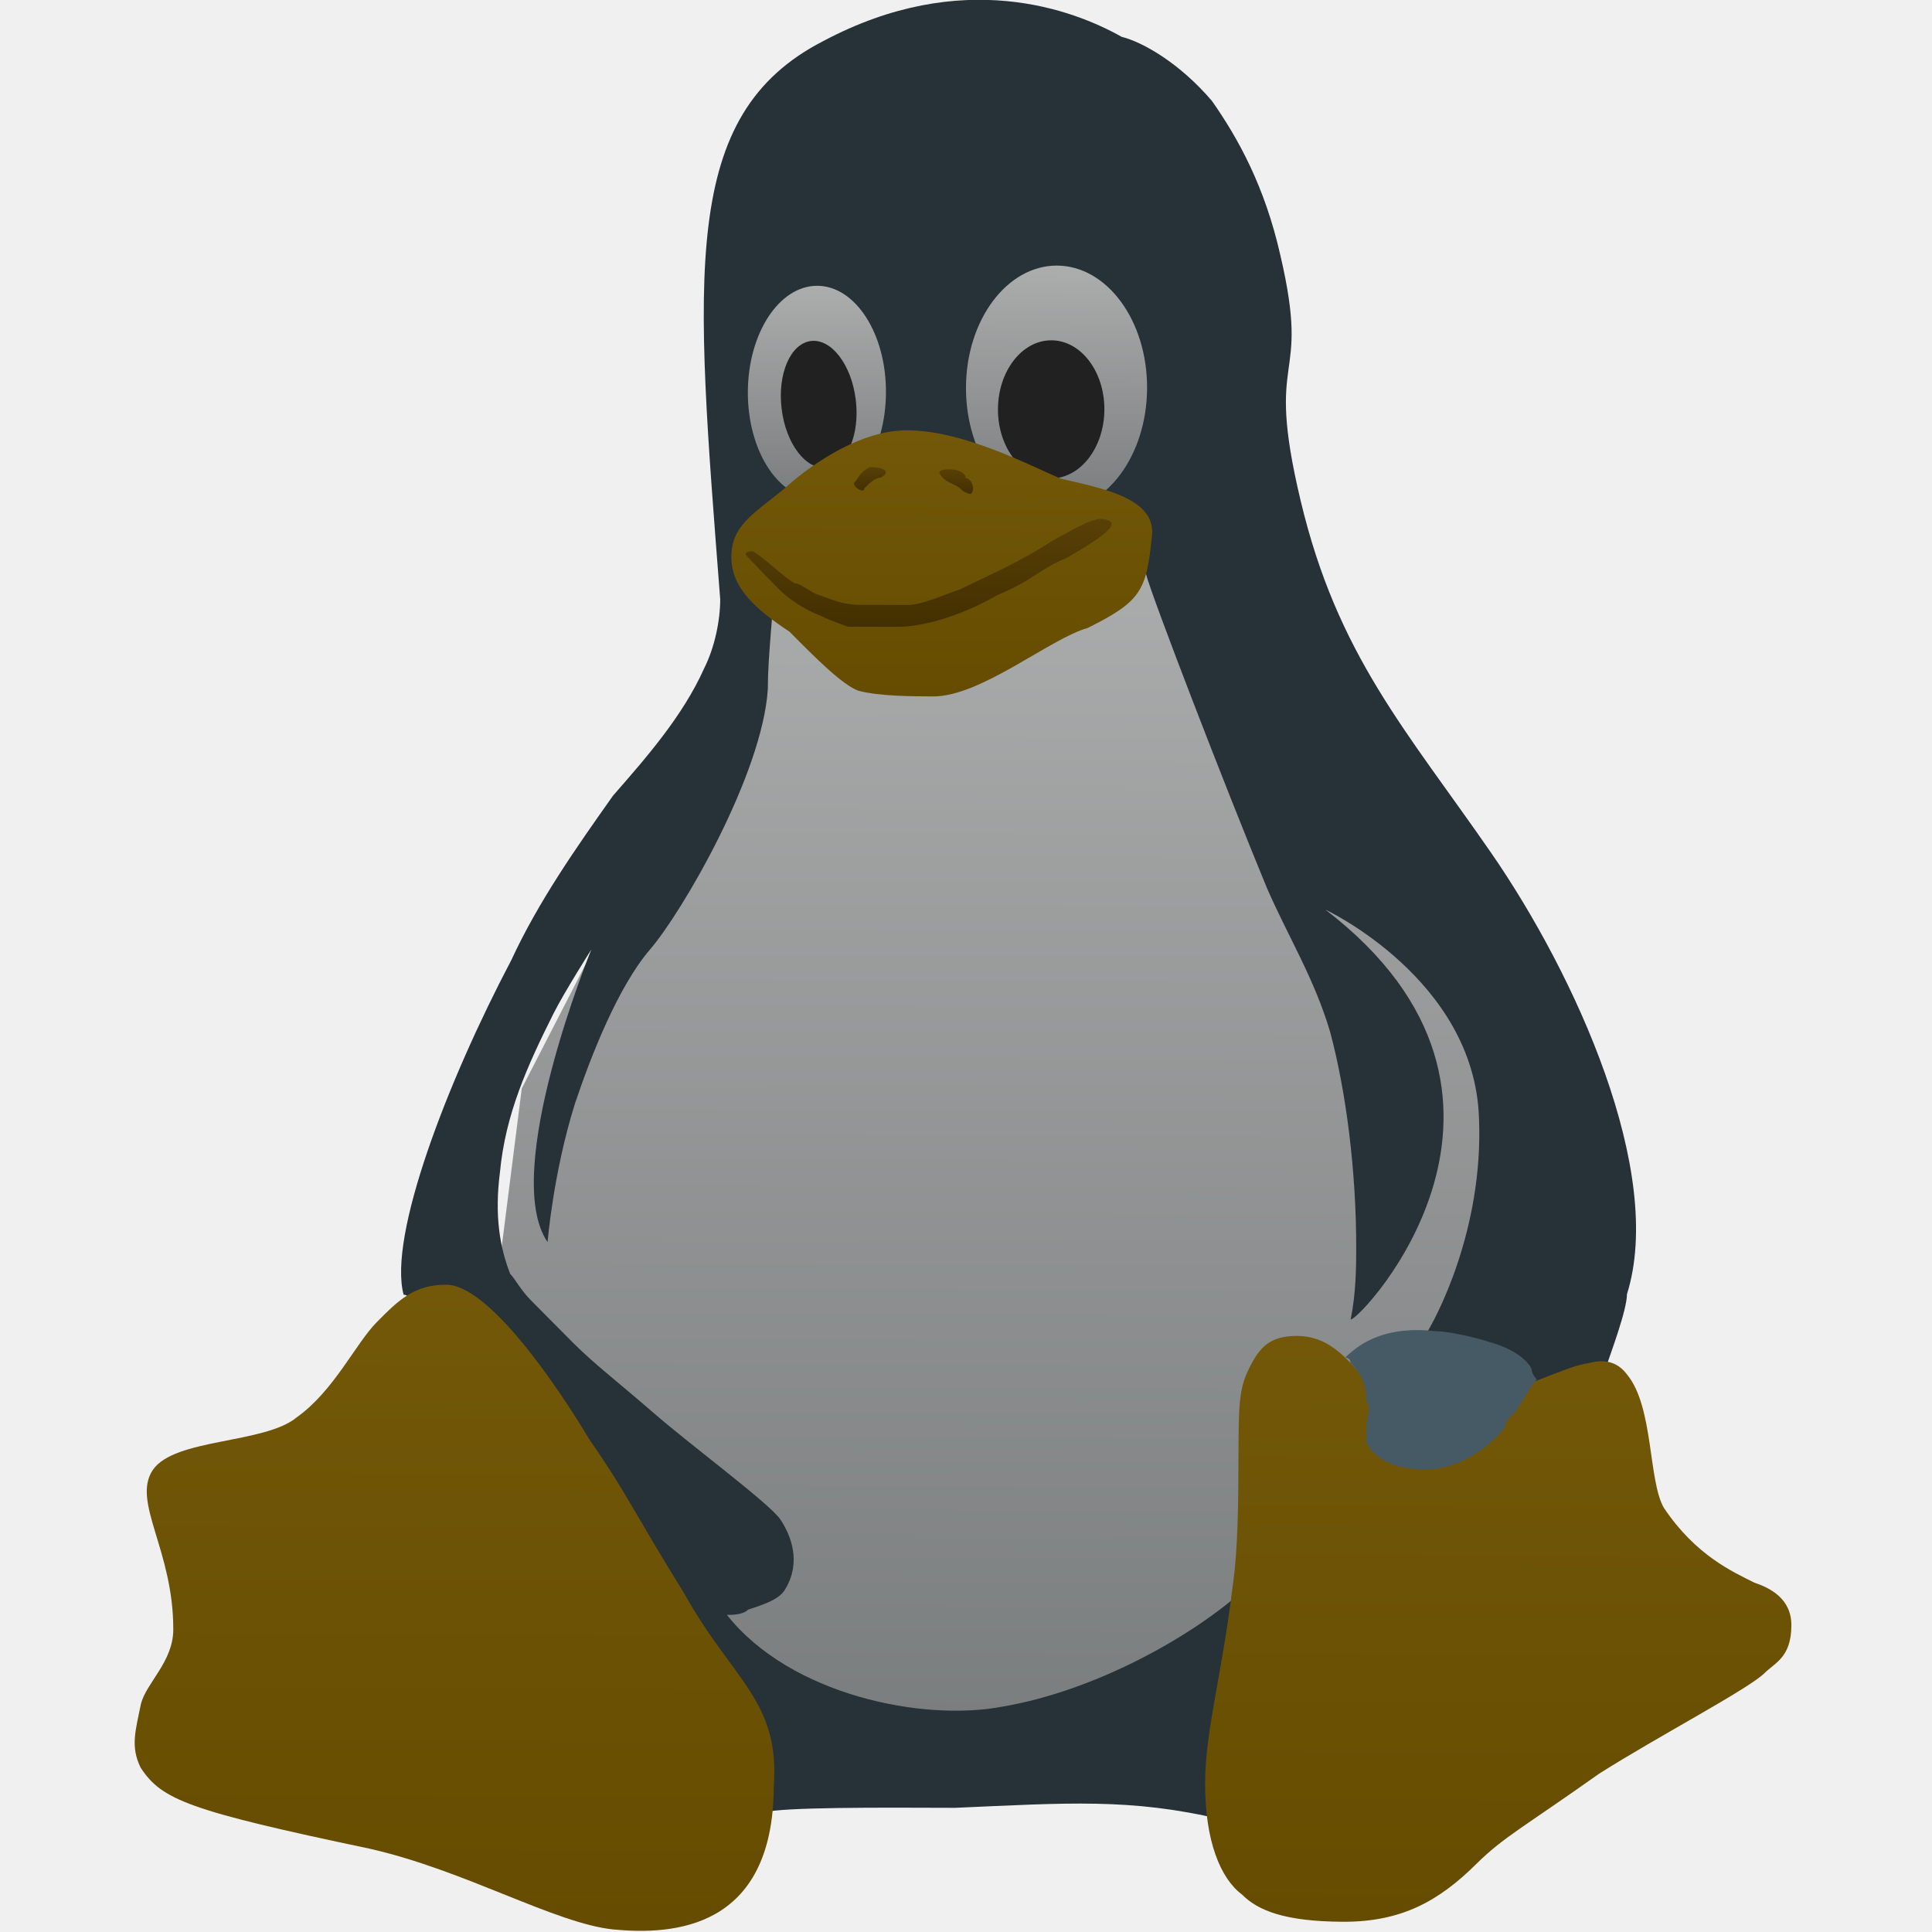
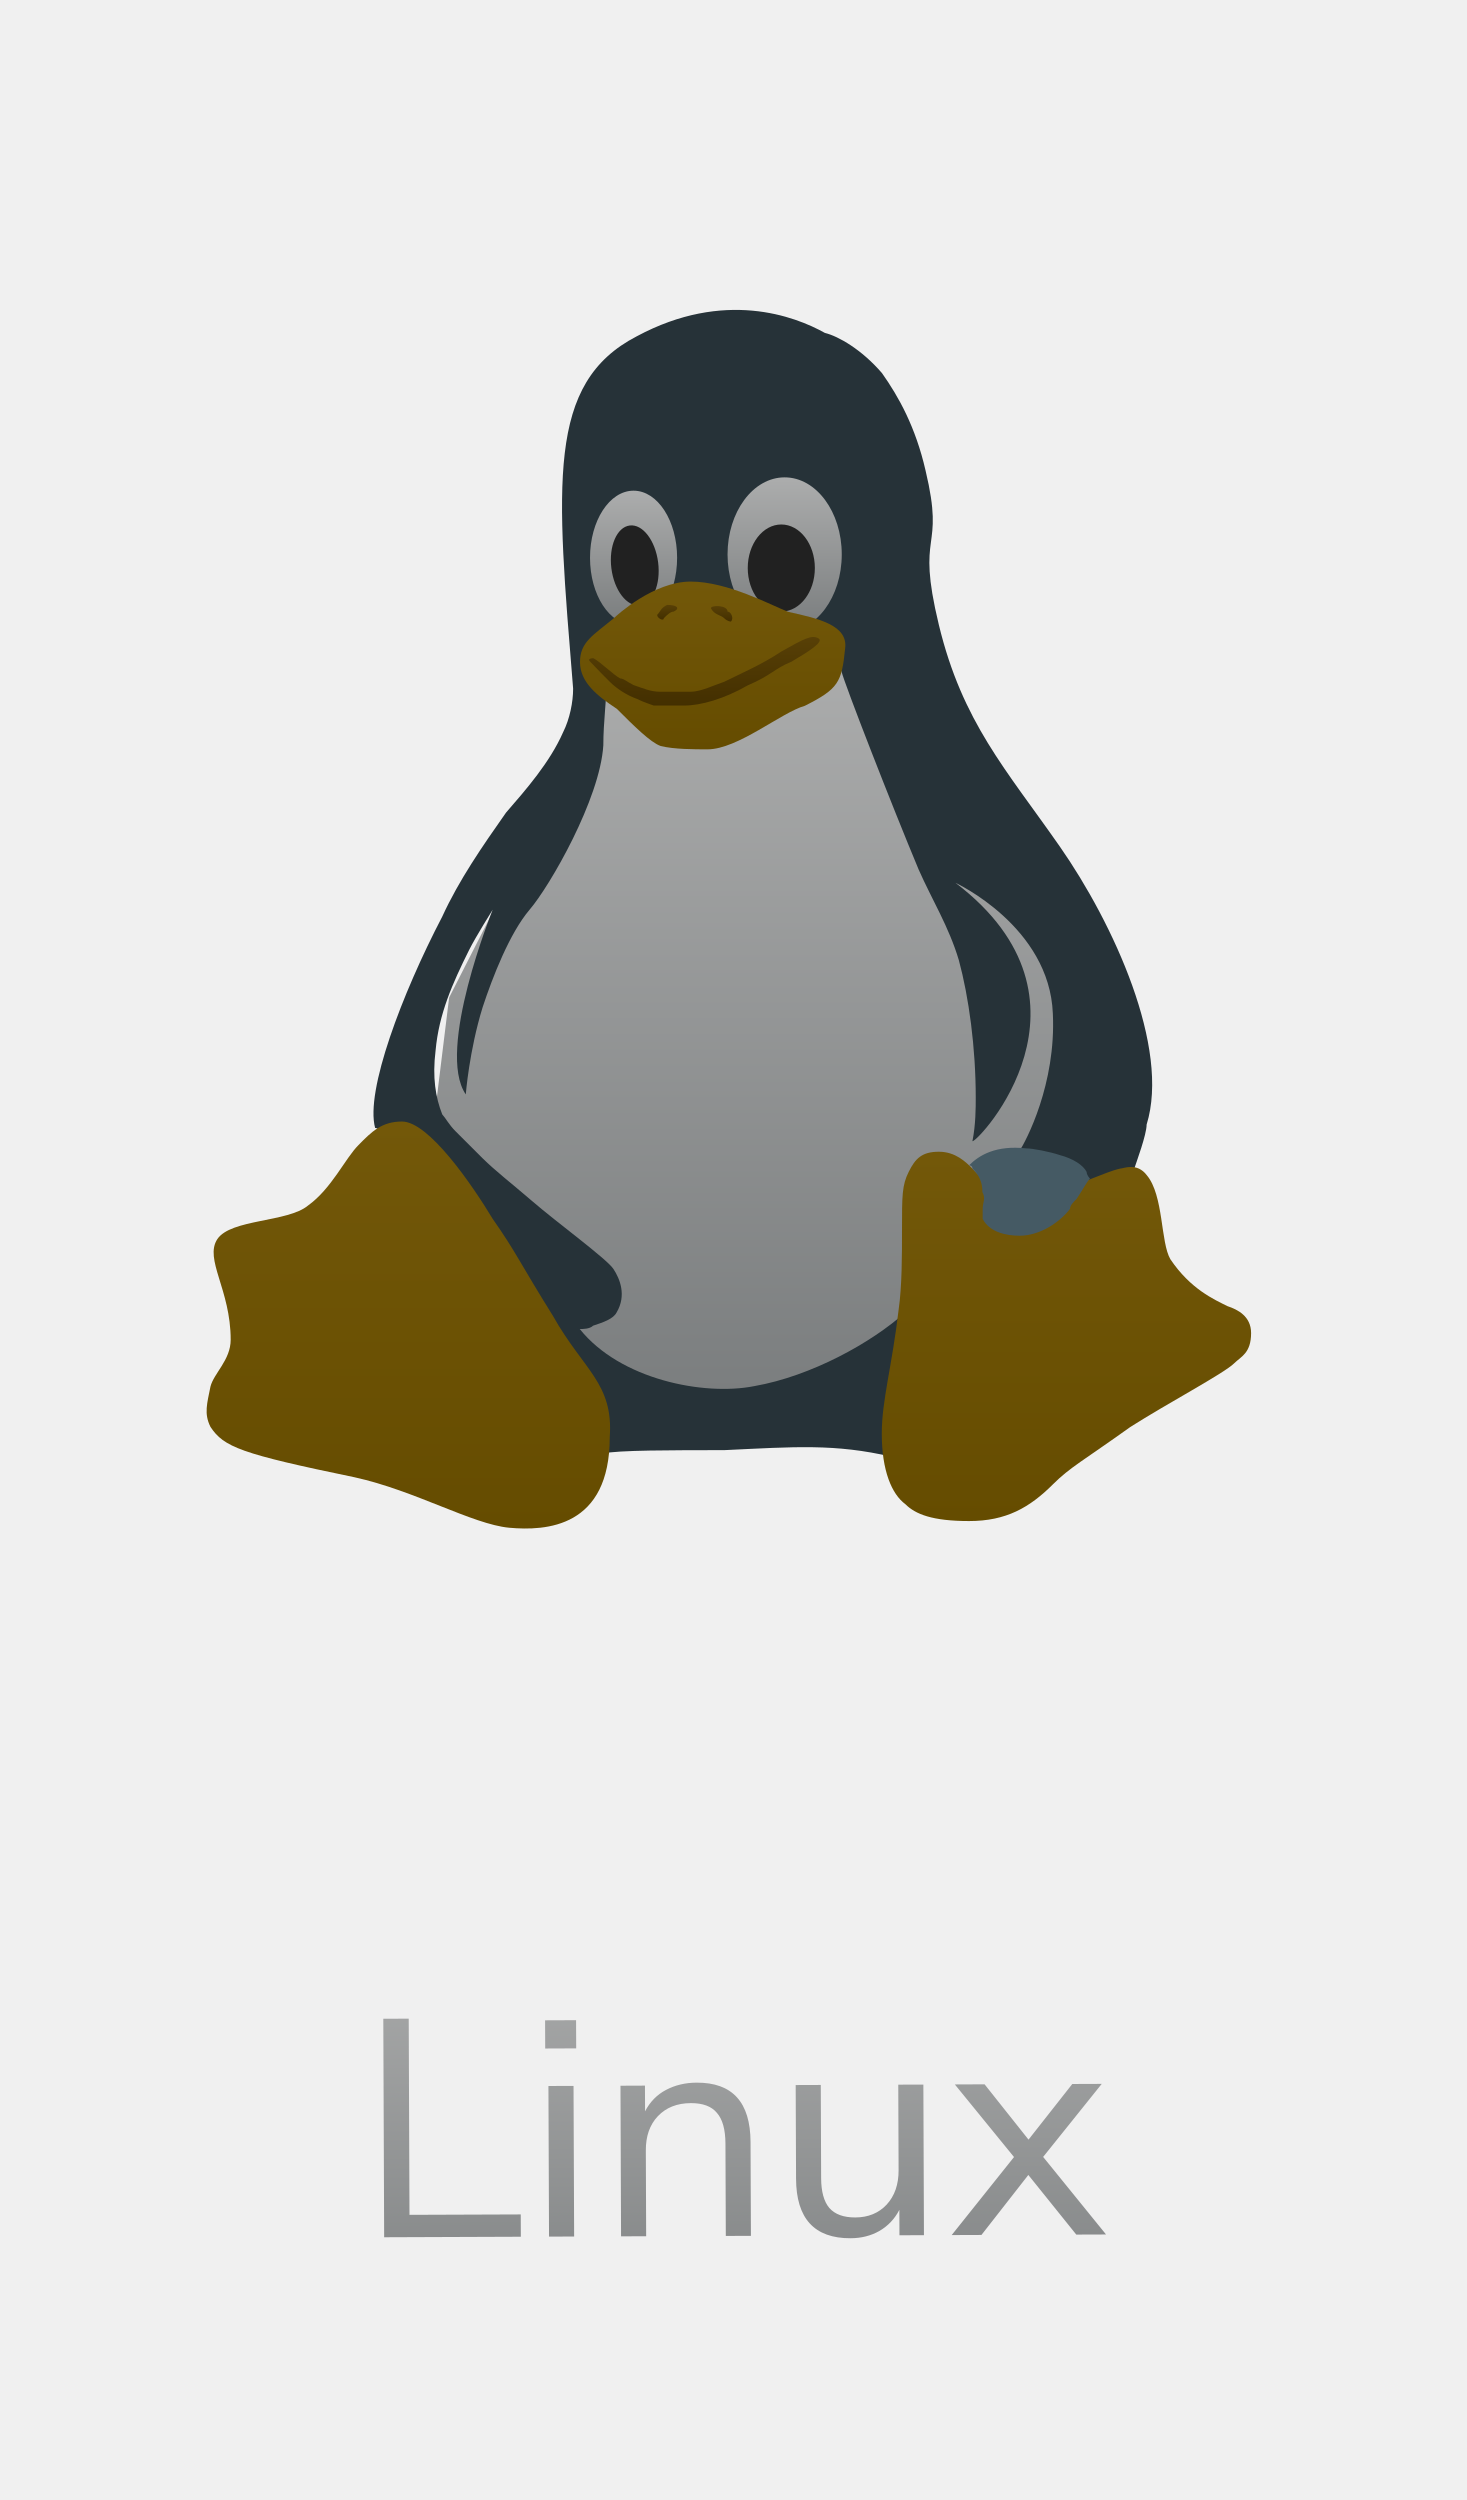
- <svg xmlns="http://www.w3.org/2000/svg" width="70" height="70" viewBox="0 0 70 70" fill="none">
-   <g clip-path="url(#clip0_1601_1167)">
-     <path d="M26.691 19.792L26.865 24.236L23.753 30.008L18.905 39.436L17.904 47.335L21.333 58.532L29.219 62.992L41.168 63.038L52.384 54.604L57.452 41.321L45.94 27.194L42.689 19.279L26.691 19.792Z" fill="url(#paint0_linear_1601_1167)" />
-     <path d="M54.019 30.889C50.947 26.448 48.455 23.731 47.123 18.134C45.791 12.537 47.521 14.089 46.392 9.258C45.827 6.754 44.863 5.014 43.911 3.657C42.754 2.299 41.417 1.528 40.639 1.334C38.906 0.356 34.865 -1.19 29.837 1.484C24.618 4.157 25.184 9.942 26.095 21.718C26.093 22.483 25.897 23.453 25.512 24.217C24.739 25.951 23.38 27.49 22.213 28.826C20.852 30.748 19.505 32.671 18.526 34.786C16.198 39.207 14.057 44.791 14.624 46.912C15.595 46.724 27.665 65.282 27.663 65.665C28.429 65.477 31.711 65.489 34.609 65.501C38.657 65.325 40.968 65.142 44.246 65.92C44.248 65.346 44.059 64.757 44.061 64.183C44.066 63.021 44.261 62.065 44.458 60.712C44.653 59.742 44.848 58.786 45.044 57.625C43.109 59.353 39.629 61.268 36.346 61.83C33.445 62.393 28.636 61.417 26.337 58.51C26.528 58.511 26.911 58.512 27.103 58.321C27.678 58.132 28.267 57.943 28.46 57.561C29.038 56.592 28.659 55.634 28.278 55.058C27.897 54.483 25.007 52.352 23.672 51.185C22.323 50.018 21.559 49.441 20.783 48.672C20.783 48.672 19.625 47.505 19.244 47.121C18.863 46.737 18.673 46.353 18.482 46.148C18.103 45.175 17.916 44.026 18.113 42.482C18.313 40.364 19.099 38.63 20.063 36.706C20.449 35.942 21.426 34.401 21.426 34.401C21.426 34.401 18.113 42.482 19.84 45.004C19.84 45.004 20.041 42.503 20.83 39.99C21.411 38.256 22.391 35.758 23.545 34.409C24.712 33.06 27.616 28.067 27.819 24.978C27.825 23.625 28.021 22.285 28.025 21.315C27.262 20.546 40.764 18.67 41.521 20.792C41.709 21.559 44.39 28.514 45.907 32.184C46.666 33.924 47.631 35.472 48.197 37.402C48.764 39.523 49.149 42.423 49.138 45.308C49.136 45.882 49.132 46.853 48.937 47.809C49.32 47.811 56.87 39.746 48.023 32.958C48.023 32.958 53.414 35.481 53.586 40.499C53.762 44.547 52.013 47.821 51.628 48.394C51.819 48.395 55.668 50.146 55.86 50.147C56.625 50.149 58.172 49.581 58.172 49.581C58.366 49.008 58.946 47.465 58.948 46.891C60.332 42.48 57.092 35.331 54.019 30.889Z" fill="#263238" />
-     <path d="M29.584 18.066C30.965 18.072 32.092 16.35 32.1 14.22C32.109 12.091 30.995 10.361 29.613 10.355C28.232 10.35 27.105 12.072 27.096 14.201C27.088 16.33 28.202 18.061 29.584 18.066Z" fill="url(#paint1_linear_1601_1167)" />
-     <path d="M38.263 18.482C40.075 18.489 41.552 16.512 41.561 14.065C41.571 11.619 40.109 9.63 38.297 9.623C36.485 9.616 35.008 11.594 34.999 14.04C34.989 16.486 36.451 18.475 38.263 18.482Z" fill="url(#paint2_linear_1601_1167)" />
-     <path d="M29.944 16.942C30.685 16.851 31.161 15.751 31.006 14.484C30.852 13.218 30.125 12.264 29.383 12.355C28.64 12.446 28.165 13.546 28.32 14.813C28.474 16.079 29.201 17.033 29.944 16.942Z" fill="#212121" />
-     <path d="M38.077 17.334C39.141 17.338 40.008 16.221 40.014 14.839C40.019 13.457 39.16 12.334 38.096 12.33C37.031 12.326 36.164 13.442 36.158 14.824C36.153 16.206 37.012 17.329 38.077 17.334Z" fill="#212121" />
-     <path d="M63.558 57.34C62.793 56.954 61.442 56.361 60.287 54.634C59.716 53.661 59.918 50.968 58.952 49.803C58.38 49.035 57.6 49.415 57.408 49.414C55.67 49.79 51.613 52.481 48.932 49.381C48.55 48.997 47.965 48.407 47.008 48.403C46.037 48.4 45.653 48.781 45.267 49.559C44.881 50.323 44.879 50.911 44.872 52.838C44.866 54.383 44.859 56.12 44.663 57.459C44.267 60.739 43.672 62.664 43.664 64.592C43.656 66.711 44.225 68.067 45.002 68.644C45.574 69.22 46.544 69.62 48.663 69.629C50.782 69.637 52.138 68.876 53.497 67.528C54.471 66.561 55.238 66.181 57.939 64.264C60.063 62.918 63.351 61.195 63.928 60.623C64.312 60.241 64.901 60.052 64.905 58.89C64.909 57.919 64.131 57.533 63.558 57.34Z" fill="url(#paint3_linear_1601_1167)" />
-     <path d="M24.809 57.765C22.893 54.668 22.704 54.093 21.358 52.16C20.203 50.228 17.715 46.554 16.17 46.548C15.008 46.544 14.432 47.115 13.663 47.892C12.895 48.655 12.108 50.388 10.751 51.353C9.585 52.32 6.319 52.102 5.535 53.261C4.765 54.42 6.289 56.163 6.278 59.047C6.274 60.209 5.3 60.971 5.106 61.736C4.911 62.706 4.717 63.279 5.097 64.047C5.858 65.212 6.827 65.598 13.371 66.977C16.841 67.756 20.114 69.696 22.233 69.909C24.351 70.109 28.016 69.931 28.036 64.723C28.267 61.634 26.533 60.861 24.809 57.765Z" fill="url(#paint4_linear_1601_1167)" />
-     <path d="M28.607 22.889C27.448 22.119 26.494 21.336 26.498 20.188C26.502 19.039 27.269 18.645 28.435 17.693C28.627 17.502 30.754 15.583 32.873 15.591C34.992 15.599 37.489 16.962 38.458 17.349C40.193 17.738 41.928 18.128 41.731 19.48C41.532 21.407 41.34 21.789 39.408 22.753C38.053 23.13 35.543 25.24 33.807 25.233C33.041 25.23 31.879 25.226 31.114 25.031C30.527 24.824 29.56 23.85 28.607 22.889Z" fill="url(#paint5_linear_1601_1167)" />
-     <path d="M28.218 21.342C28.599 21.727 29.185 22.111 29.759 22.319C30.141 22.512 30.728 22.705 30.728 22.705C31.494 22.708 32.081 22.71 32.464 22.712C33.435 22.716 34.776 22.338 36.133 21.564C37.488 20.995 37.681 20.599 38.64 20.22C39.613 19.65 40.572 19.065 40.19 18.872C39.808 18.68 39.424 18.87 38.068 19.63C36.903 20.391 35.944 20.784 34.78 21.354C34.205 21.543 33.424 21.923 32.85 21.921C32.276 21.918 31.688 21.916 31.114 21.914C30.54 21.912 30.144 21.719 29.57 21.525C29.188 21.332 28.998 21.14 28.806 21.139C28.424 20.947 27.648 20.164 27.266 19.971C27.266 19.971 26.883 19.97 27.074 20.162C27.645 20.766 27.836 20.958 28.218 21.342Z" fill="url(#paint6_linear_1601_1167)" />
-     <path d="M34.031 17.127C34.221 17.51 34.603 17.512 34.794 17.704C34.985 17.896 35.176 17.897 35.176 17.897C35.368 17.706 35.178 17.323 34.987 17.322C34.989 16.939 34.032 16.935 34.031 17.127Z" fill="url(#paint7_linear_1601_1167)" />
-     <path d="M30.939 17.497C30.939 17.689 31.32 17.881 31.321 17.69C31.513 17.499 31.706 17.309 31.897 17.309C32.281 17.119 32.09 16.927 31.516 16.925C31.132 17.115 31.131 17.306 30.939 17.497Z" fill="url(#paint8_linear_1601_1167)" />
-     <path d="M49.51 51.694C49.509 51.885 49.508 52.077 49.508 52.268C49.888 53.035 50.858 53.244 51.623 53.247C52.785 53.251 53.937 52.49 54.528 51.713C54.528 51.522 54.72 51.331 54.913 51.14C55.297 50.568 55.49 50.172 55.683 49.981C55.683 49.981 55.492 49.789 55.493 49.598C55.303 49.214 54.73 48.829 53.952 48.621C53.378 48.427 52.408 48.232 52.025 48.231C50.29 48.033 49.33 48.603 48.74 49.189C48.74 49.189 48.932 49.19 48.931 49.381C49.312 49.765 49.502 50.149 49.5 50.737C49.704 51.12 49.511 51.311 49.51 51.694Z" fill="#455A64" />
-   </g>
+ <svg xmlns="http://www.w3.org/2000/svg" width="71" height="121" viewBox="0 0 71 121" fill="none">
+   <path d="M28.233 31.707L28.395 35.45L25.792 40.322L21.738 48.281L20.92 54.938L23.845 64.359L30.502 68.091H40.569L49.99 60.95L54.217 49.744L44.473 37.881L41.709 31.224L28.233 31.707Z" fill="url(#paint0_linear_1618_678)" />
+   <path d="M51.292 40.968C48.689 37.236 46.581 34.955 45.441 30.245C44.301 25.534 45.764 26.836 44.796 22.77C44.312 20.662 43.495 19.2 42.688 18.059C41.709 16.919 40.581 16.274 39.924 16.113C38.462 15.295 35.052 14.005 30.825 16.274C26.437 18.543 26.933 23.415 27.739 33.331C27.739 33.976 27.578 34.794 27.255 35.439C26.61 36.902 25.47 38.203 24.491 39.332C23.351 40.956 22.222 42.58 21.404 44.365C19.458 48.097 17.673 52.807 18.156 54.593C18.974 54.431 29.201 70.026 29.201 70.348C29.846 70.187 32.611 70.187 35.052 70.187C38.462 70.026 40.408 69.865 43.172 70.51C43.172 70.026 43.011 69.531 43.011 69.047C43.011 68.068 43.172 67.262 43.333 66.121C43.495 65.304 43.656 64.498 43.817 63.519C42.193 64.981 39.268 66.605 36.504 67.089C34.062 67.573 30.008 66.766 28.061 64.325C28.223 64.325 28.545 64.325 28.706 64.163C29.19 64.002 29.685 63.841 29.846 63.519C30.33 62.701 30.008 61.895 29.685 61.411C29.363 60.927 26.921 59.142 25.792 58.163C24.652 57.184 24.007 56.7 23.351 56.055C23.351 56.055 22.372 55.076 22.049 54.754C21.727 54.431 21.565 54.109 21.404 53.936C21.082 53.118 20.921 52.151 21.082 50.849C21.243 49.064 21.899 47.602 22.706 45.977C23.028 45.333 23.846 44.031 23.846 44.031C23.846 44.031 21.082 50.849 22.544 52.969C22.544 52.969 22.706 50.861 23.362 48.742C23.846 47.279 24.664 45.171 25.631 44.031C26.61 42.891 29.04 38.675 29.201 36.073C29.201 34.932 29.363 33.804 29.363 32.986C28.718 32.341 40.085 30.717 40.73 32.502C40.892 33.147 43.172 38.998 44.462 42.085C45.107 43.547 45.925 44.849 46.408 46.473C46.892 48.258 47.226 50.7 47.226 53.13C47.226 53.614 47.226 54.431 47.065 55.237C47.387 55.237 53.722 48.419 46.247 42.73C46.247 42.73 50.797 44.837 50.958 49.064C51.119 52.473 49.656 55.237 49.334 55.721C49.495 55.721 52.743 57.184 52.904 57.184C53.549 57.184 54.851 56.7 54.851 56.7C55.012 56.217 55.496 54.915 55.496 54.431C56.647 50.711 53.895 44.699 51.292 40.968Z" fill="#263238" />
+   <path d="M30.664 30.245C31.828 30.245 32.772 28.791 32.772 26.997C32.772 25.203 31.828 23.749 30.664 23.749C29.5 23.749 28.557 25.203 28.557 26.997C28.557 28.791 29.5 30.245 30.664 30.245Z" fill="url(#paint1_linear_1618_678)" />
+   <path d="M37.977 30.567C39.504 30.567 40.741 28.896 40.741 26.835C40.741 24.774 39.504 23.104 37.977 23.104C36.45 23.104 35.213 24.774 35.213 26.835C35.213 28.896 36.45 30.567 37.977 30.567Z" fill="url(#paint2_linear_1618_678)" />
+   <path d="M30.966 29.297C31.591 29.218 31.988 28.289 31.854 27.223C31.719 26.156 31.104 25.356 30.479 25.434C29.854 25.513 29.457 26.442 29.591 27.508C29.726 28.575 30.341 29.375 30.966 29.297Z" fill="#212121" />
+   <path d="M37.815 29.6C38.712 29.6 39.439 28.657 39.439 27.492C39.439 26.328 38.712 25.385 37.815 25.385C36.919 25.385 36.191 26.328 36.191 27.492C36.191 28.657 36.919 29.6 37.815 29.6Z" fill="#212121" />
+   <path d="M59.413 63.219C58.767 62.896 57.627 62.401 56.648 60.95C56.165 60.132 56.326 57.863 55.508 56.884C55.024 56.239 54.368 56.562 54.207 56.562C52.744 56.884 49.335 59.165 47.066 56.562C46.743 56.239 46.248 55.744 45.442 55.744C44.624 55.744 44.302 56.067 43.979 56.723C43.657 57.368 43.657 57.863 43.657 59.487C43.657 60.789 43.657 62.252 43.495 63.38C43.173 66.144 42.678 67.768 42.678 69.392C42.678 71.177 43.161 72.318 43.818 72.801C44.302 73.285 45.119 73.619 46.905 73.619C48.69 73.619 49.83 72.974 50.97 71.834C51.788 71.016 52.433 70.694 54.702 69.07C56.487 67.93 59.251 66.467 59.735 65.983C60.057 65.661 60.553 65.499 60.553 64.52C60.553 63.703 59.896 63.38 59.413 63.219Z" fill="url(#paint3_linear_1618_678)" />
+   <path d="M26.771 63.703C25.147 61.1 24.986 60.617 23.846 58.993C22.867 57.369 20.759 54.282 19.458 54.282C18.479 54.282 17.995 54.766 17.35 55.422C16.705 56.067 16.049 57.53 14.908 58.348C13.929 59.166 11.177 58.993 10.52 59.972C9.875 60.951 11.165 62.413 11.165 64.844C11.165 65.823 10.347 66.468 10.186 67.113C10.025 67.93 9.864 68.414 10.186 69.059C10.831 70.038 11.649 70.361 17.166 71.501C20.091 72.146 22.855 73.77 24.64 73.942C26.426 74.104 29.512 73.942 29.512 69.554C29.697 66.951 28.234 66.306 26.771 63.703Z" fill="url(#paint4_linear_1618_678)" />
+   <path d="M29.858 34.31C28.878 33.665 28.072 33.009 28.072 32.041C28.072 31.074 28.717 30.74 29.696 29.934C29.858 29.772 31.643 28.148 33.428 28.148C35.213 28.148 37.321 29.289 38.139 29.611C39.601 29.934 41.064 30.256 40.903 31.396C40.741 33.02 40.58 33.343 38.956 34.16C37.816 34.483 35.708 36.268 34.246 36.268C33.601 36.268 32.622 36.268 31.977 36.107C31.481 35.934 30.664 35.117 29.858 34.31Z" fill="url(#paint5_linear_1618_678)" />
+   <path d="M29.524 33.008C29.847 33.331 30.342 33.653 30.826 33.826C31.148 33.987 31.643 34.149 31.643 34.149C32.288 34.149 32.784 34.149 33.106 34.149C33.924 34.149 35.053 33.826 36.193 33.17C37.333 32.686 37.494 32.352 38.301 32.029C39.118 31.546 39.925 31.05 39.602 30.889C39.28 30.728 38.957 30.889 37.817 31.534C36.838 32.179 36.032 32.513 35.053 32.997C34.569 33.158 33.913 33.481 33.429 33.481C32.945 33.481 32.45 33.481 31.966 33.481C31.482 33.481 31.148 33.319 30.665 33.158C30.342 32.997 30.181 32.836 30.02 32.836C29.697 32.674 29.041 32.018 28.718 31.857C28.718 31.857 28.396 31.857 28.557 32.018C29.041 32.525 29.202 32.686 29.524 33.008Z" fill="url(#paint6_linear_1618_678)" />
+   <path d="M34.408 29.439C34.569 29.761 34.892 29.761 35.053 29.923C35.214 30.084 35.376 30.084 35.376 30.084C35.537 29.923 35.376 29.6 35.214 29.6C35.214 29.278 34.408 29.278 34.408 29.439Z" fill="url(#paint7_linear_1618_678)" />
+   <path d="M31.805 29.761C31.805 29.922 32.127 30.084 32.127 29.922C32.288 29.761 32.45 29.6 32.611 29.6C32.933 29.439 32.772 29.277 32.288 29.277C31.966 29.439 31.966 29.6 31.805 29.761Z" fill="url(#paint8_linear_1618_678)" />
+   <path d="M47.561 58.508C47.561 58.669 47.561 58.83 47.561 58.992C47.883 59.636 48.701 59.809 49.346 59.809C50.325 59.809 51.292 59.164 51.788 58.508C51.788 58.347 51.949 58.185 52.11 58.024C52.433 57.54 52.594 57.206 52.755 57.045C52.755 57.045 52.594 56.884 52.594 56.723C52.433 56.4 51.949 56.078 51.292 55.905C50.809 55.744 49.991 55.582 49.669 55.582C48.206 55.421 47.4 55.905 46.904 56.4C46.904 56.4 47.066 56.4 47.066 56.561C47.388 56.884 47.549 57.206 47.549 57.702C47.722 58.024 47.561 58.185 47.561 58.508Z" fill="#455A64" />
+   <path d="M18.593 108.283L18.552 97.708L19.782 97.703L19.819 107.198L25.204 107.178L25.208 108.258L18.593 108.283ZM26.388 99.148L26.382 97.783L27.882 97.777L27.888 99.142L26.388 99.148ZM26.573 108.252L26.544 100.962L27.759 100.958L27.788 108.248L26.573 108.252ZM30.059 108.239L30.031 100.949L31.216 100.944L31.221 102.189C31.459 101.729 31.797 101.382 32.237 101.151C32.676 100.919 33.17 100.802 33.72 100.8C35.45 100.793 36.319 101.75 36.326 103.67L36.344 108.215L35.129 108.219L35.112 103.75C35.109 103.07 34.972 102.575 34.701 102.266C34.44 101.947 34.019 101.789 33.439 101.791C32.769 101.793 32.235 102.006 31.837 102.427C31.448 102.839 31.255 103.389 31.258 104.079L31.274 108.234L30.059 108.239ZM41.165 108.331C39.415 108.338 38.536 107.376 38.529 105.446L38.511 100.916L39.726 100.912L39.743 105.427C39.746 106.077 39.878 106.556 40.139 106.865C40.41 107.174 40.831 107.328 41.401 107.325C42.021 107.323 42.525 107.116 42.913 106.705C43.302 106.283 43.495 105.727 43.492 105.037L43.476 100.897L44.691 100.893L44.719 108.183L43.534 108.187L43.529 106.957C43.301 107.398 42.977 107.739 42.558 107.981C42.149 108.213 41.685 108.329 41.165 108.331ZM46.062 108.177L49.078 104.401L46.214 100.887L47.654 100.881L49.78 103.558L51.899 100.865L53.324 100.86L50.488 104.395L53.532 108.149L52.092 108.154L49.771 105.268L47.502 108.172L46.062 108.177Z" fill="url(#paint9_linear_1618_678)" />
  <defs>
-     <linearGradient id="paint0_linear_1601_1167" x1="37.774" y1="19.261" x2="37.606" y2="63.024" gradientUnits="userSpaceOnUse">
+     <linearGradient id="paint0_linear_1618_678" x1="37.568" y1="31.224" x2="37.568" y2="68.091" gradientUnits="userSpaceOnUse">
      <stop stop-color="#ACADAD" />
      <stop offset="1" stop-color="#7A7D7E" />
    </linearGradient>
-     <linearGradient id="paint1_linear_1601_1167" x1="29.613" y1="10.355" x2="29.584" y2="18.066" gradientUnits="userSpaceOnUse">
+     <linearGradient id="paint1_linear_1618_678" x1="30.664" y1="23.749" x2="30.664" y2="30.245" gradientUnits="userSpaceOnUse">
      <stop stop-color="#ACADAD" />
      <stop offset="1" stop-color="#7A7D7E" />
    </linearGradient>
-     <linearGradient id="paint2_linear_1601_1167" x1="38.297" y1="9.623" x2="38.263" y2="18.482" gradientUnits="userSpaceOnUse">
+     <linearGradient id="paint2_linear_1618_678" x1="37.977" y1="23.104" x2="37.977" y2="30.567" gradientUnits="userSpaceOnUse">
      <stop stop-color="#ACADAD" />
      <stop offset="1" stop-color="#7A7D7E" />
    </linearGradient>
-     <linearGradient id="paint3_linear_1601_1167" x1="54.336" y1="48.431" x2="54.254" y2="69.65" gradientUnits="userSpaceOnUse">
+     <linearGradient id="paint3_linear_1618_678" x1="51.615" y1="55.744" x2="51.615" y2="73.619" gradientUnits="userSpaceOnUse">
      <stop stop-color="#735809" />
      <stop offset="1" stop-color="#654C00" />
    </linearGradient>
-     <linearGradient id="paint4_linear_1601_1167" x1="16.534" y1="46.549" x2="16.444" y2="69.932" gradientUnits="userSpaceOnUse">
+     <linearGradient id="paint4_linear_1618_678" x1="19.764" y1="54.282" x2="19.764" y2="73.981" gradientUnits="userSpaceOnUse">
      <stop stop-color="#735809" />
      <stop offset="1" stop-color="#654C00" />
    </linearGradient>
-     <linearGradient id="paint5_linear_1601_1167" x1="34.138" y1="15.596" x2="34.101" y2="25.234" gradientUnits="userSpaceOnUse">
+     <linearGradient id="paint5_linear_1618_678" x1="34.494" y1="28.148" x2="34.494" y2="36.268" gradientUnits="userSpaceOnUse">
      <stop stop-color="#735809" />
      <stop offset="1" stop-color="#654C00" />
    </linearGradient>
-     <linearGradient id="paint6_linear_1601_1167" x1="33.651" y1="18.778" x2="33.636" y2="22.716" gradientUnits="userSpaceOnUse">
+     <linearGradient id="paint6_linear_1618_678" x1="34.093" y1="30.831" x2="34.093" y2="34.149" gradientUnits="userSpaceOnUse">
      <stop stop-color="#584006" />
      <stop offset="1" stop-color="#432F00" />
    </linearGradient>
-     <linearGradient id="paint7_linear_1601_1167" x1="34.645" y1="17.003" x2="34.642" y2="17.895" gradientUnits="userSpaceOnUse">
+     <linearGradient id="paint7_linear_1618_678" x1="34.925" y1="29.333" x2="34.925" y2="30.084" gradientUnits="userSpaceOnUse">
      <stop stop-color="#584006" />
      <stop offset="1" stop-color="#432F00" />
    </linearGradient>
-     <linearGradient id="paint8_linear_1601_1167" x1="31.52" y1="16.925" x2="31.516" y2="17.77" gradientUnits="userSpaceOnUse">
+     <linearGradient id="paint8_linear_1618_678" x1="32.292" y1="29.277" x2="32.292" y2="29.989" gradientUnits="userSpaceOnUse">
      <stop stop-color="#584006" />
      <stop offset="1" stop-color="#432F00" />
    </linearGradient>
-     <clipPath id="clip0_1601_1167">
-       <rect width="70" height="70" fill="white" />
-     </clipPath>
+     <linearGradient id="paint9_linear_1618_678" x1="37.306" y1="93.211" x2="37.391" y2="115.211" gradientUnits="userSpaceOnUse">
+       <stop stop-color="#ACADAD" />
+       <stop offset="1" stop-color="#7A7D7E" />
+     </linearGradient>
  </defs>
</svg>
